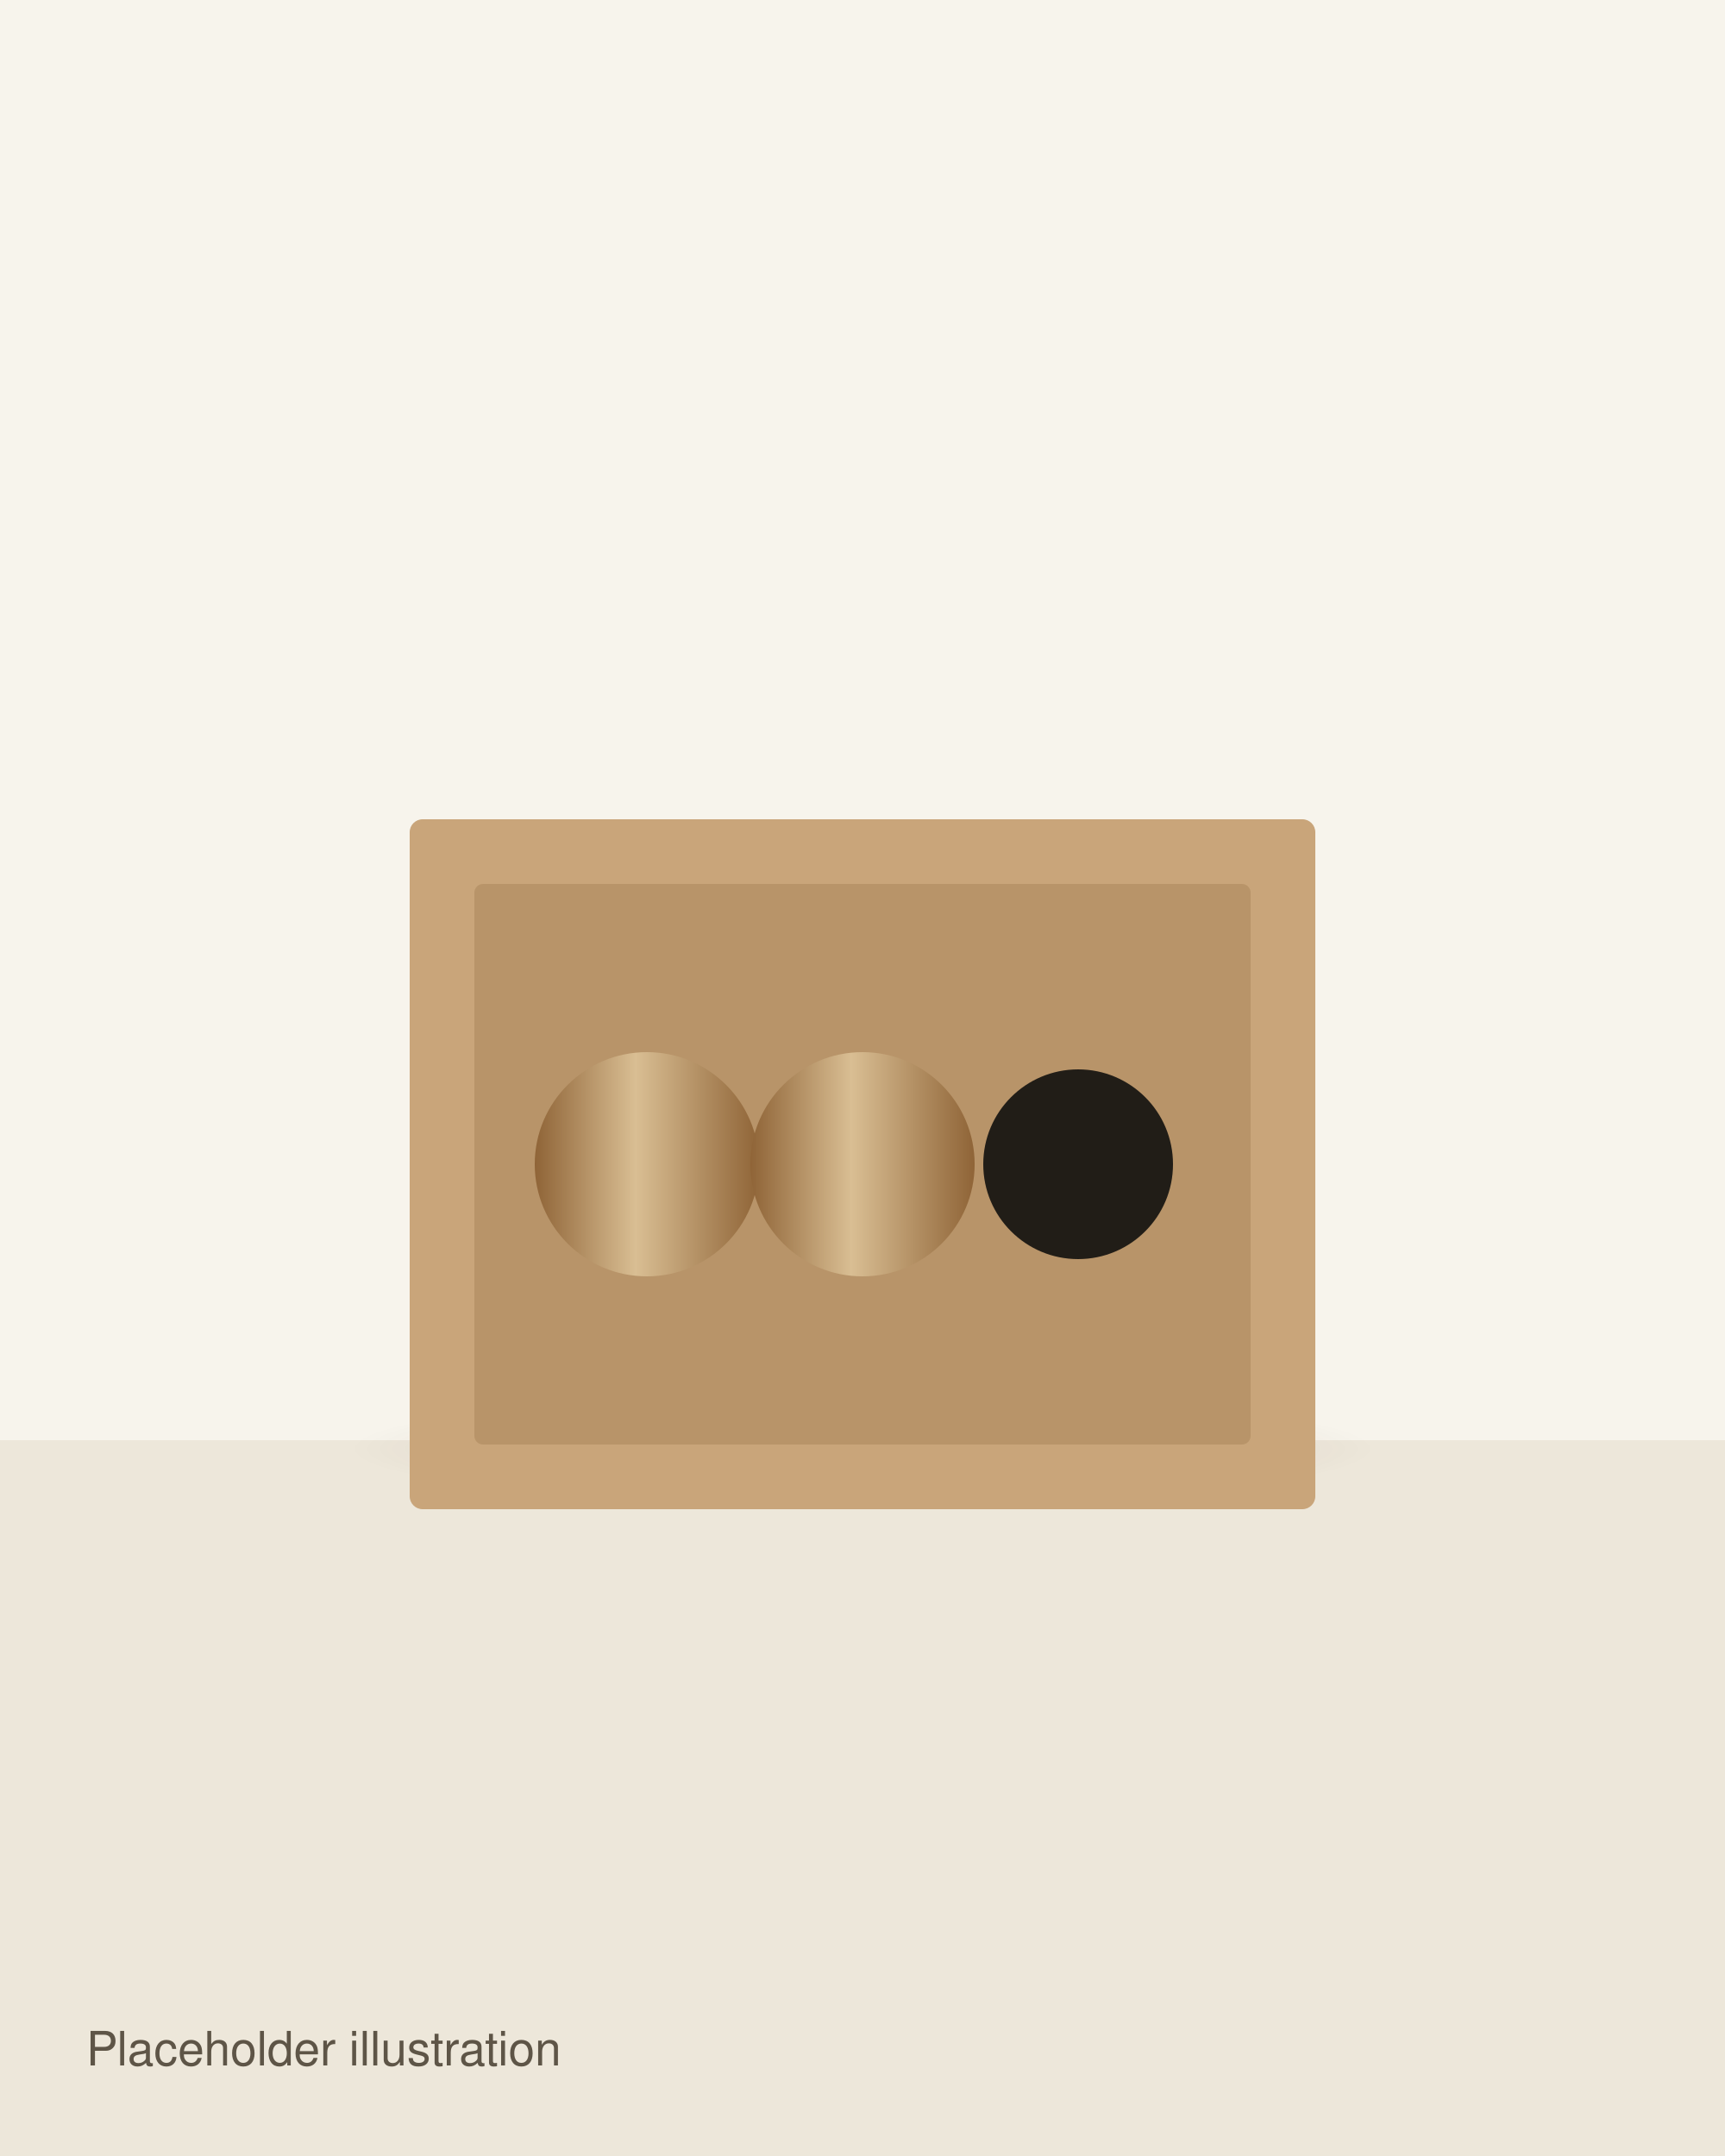
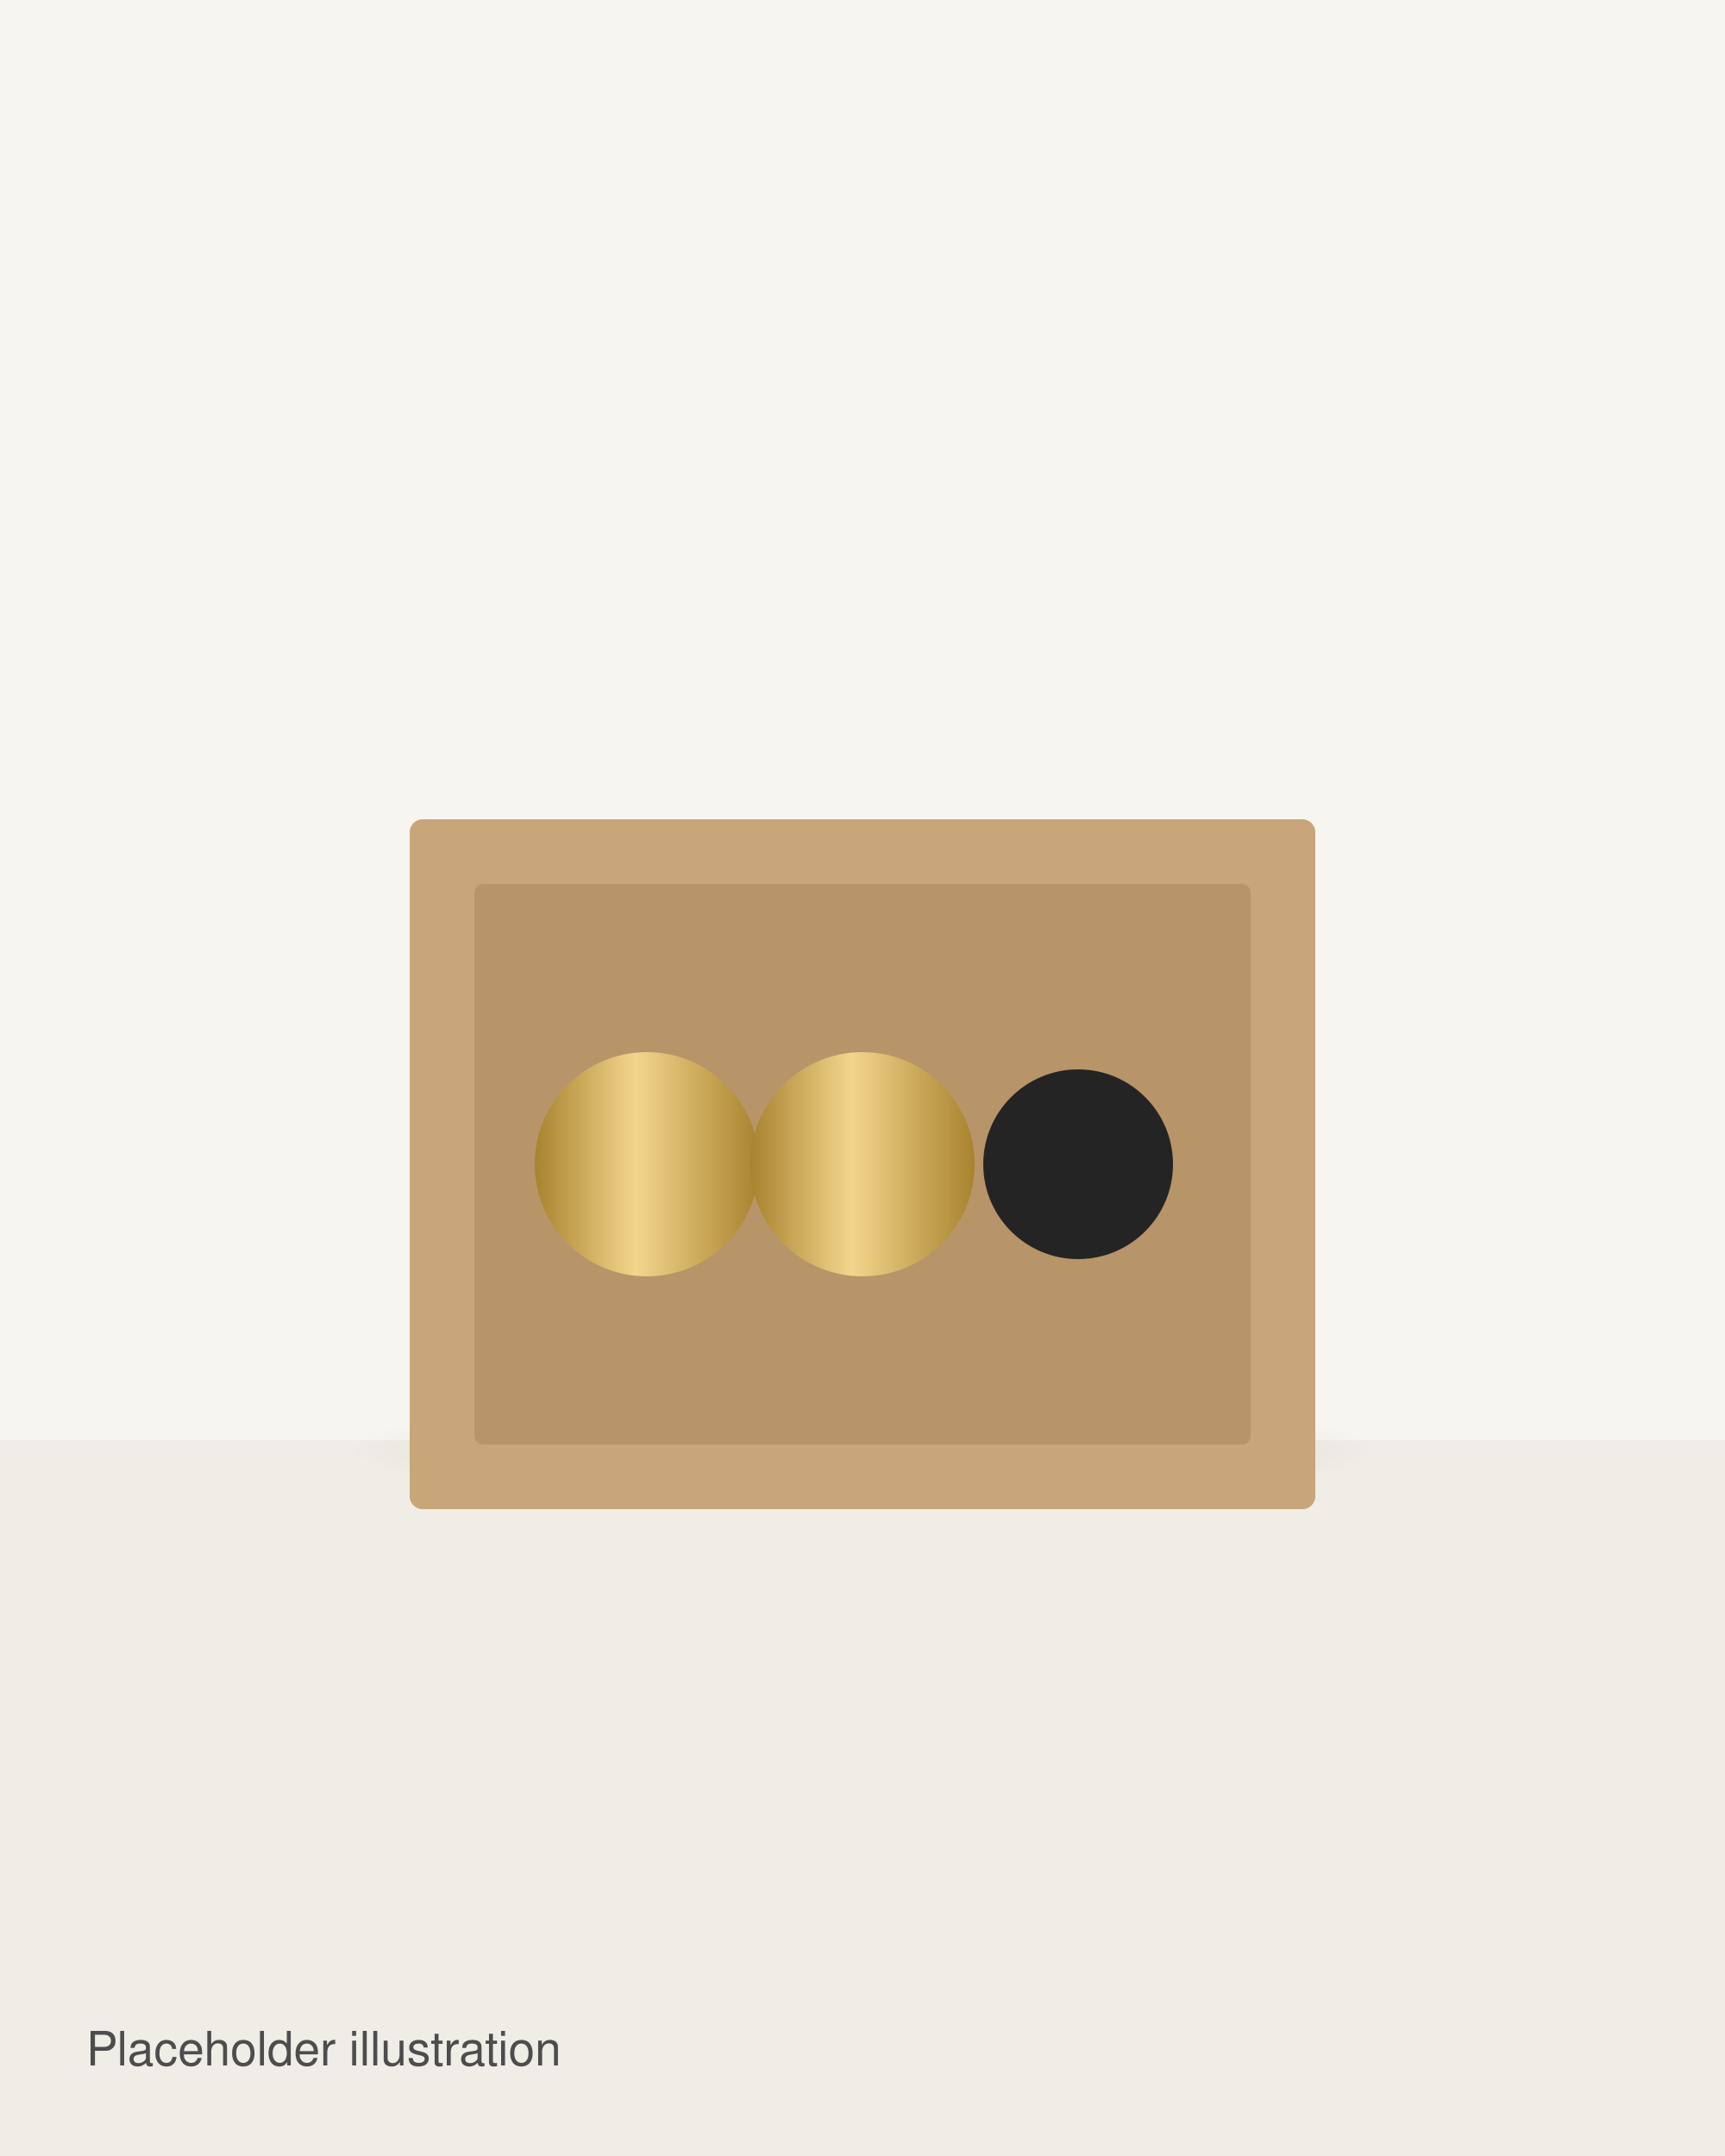
<svg xmlns="http://www.w3.org/2000/svg" viewBox="0 0 800 1000" width="800" height="1000" role="img" aria-label="Illustration placeholder: Evening Ritual Kit texture">
  <defs>
    <linearGradient id="glass" x1="0" y1="0" x2="1" y2="0">
      <stop offset="0" stop-color="#4E2E12" />
      <stop offset="0.35" stop-color="#A8692E" />
      <stop offset="0.6" stop-color="#7A4A1E" />
      <stop offset="1" stop-color="#4E2E12" />
    </linearGradient>
    <linearGradient id="gilt" x1="0" y1="0" x2="1" y2="0">
-       <stop offset="0" stop-color="#8F6437" />
-       <stop offset="0.45" stop-color="#D9BE93" />
-       <stop offset="1" stop-color="#8F6437" />
+       <stop offset="0" stop-color="#A8832F" />
+       <stop offset="0.45" stop-color="#F3D58C" />
+       <stop offset="1" stop-color="#A8832F" />
    </linearGradient>
    <radialGradient id="floorShadow" cx="0.5" cy="0.5" r="0.5">
-       <stop offset="0" stop-color="#211D17" stop-opacity="0.16" />
+       <stop offset="0" stop-color="#242424" stop-opacity="0.16" />
      <stop offset="1" stop-color="#2A1D15" stop-opacity="0" />
    </radialGradient>
  </defs>
-   <rect width="800" height="1000" fill="#F7F4EC" />
-   <rect y="668" width="800" height="332" fill="#EDE7DA" />
+   <rect width="800" height="1000" fill="#F7F5EF" />
+   <rect y="668" width="800" height="332" fill="#EFEDE6" />
  <ellipse cx="400" cy="672" rx="240" ry="26" fill="url(#floorShadow)" />
  <rect x="190" y="380" width="420" height="320" rx="6" fill="#C9A57A" />
  <rect x="220" y="410" width="360" height="260" rx="4" fill="#A88457" opacity="0.5" />
  <circle cx="300" cy="540" r="52" fill="url(#gilt)" />
  <circle cx="400" cy="540" r="52" fill="url(#gilt)" />
-   <circle cx="500" cy="540" r="44" fill="#211D17" />
-   <text x="40" y="958" font-family="Helvetica, Arial, sans-serif" font-size="22" fill="#5E5547">Placeholder illustration</text>
+   <circle cx="500" cy="540" r="44" fill="#242424" />
+   <text x="40" y="958" font-family="Helvetica, Arial, sans-serif" font-size="22" fill="#4D4D4D">Placeholder illustration</text>
</svg>
